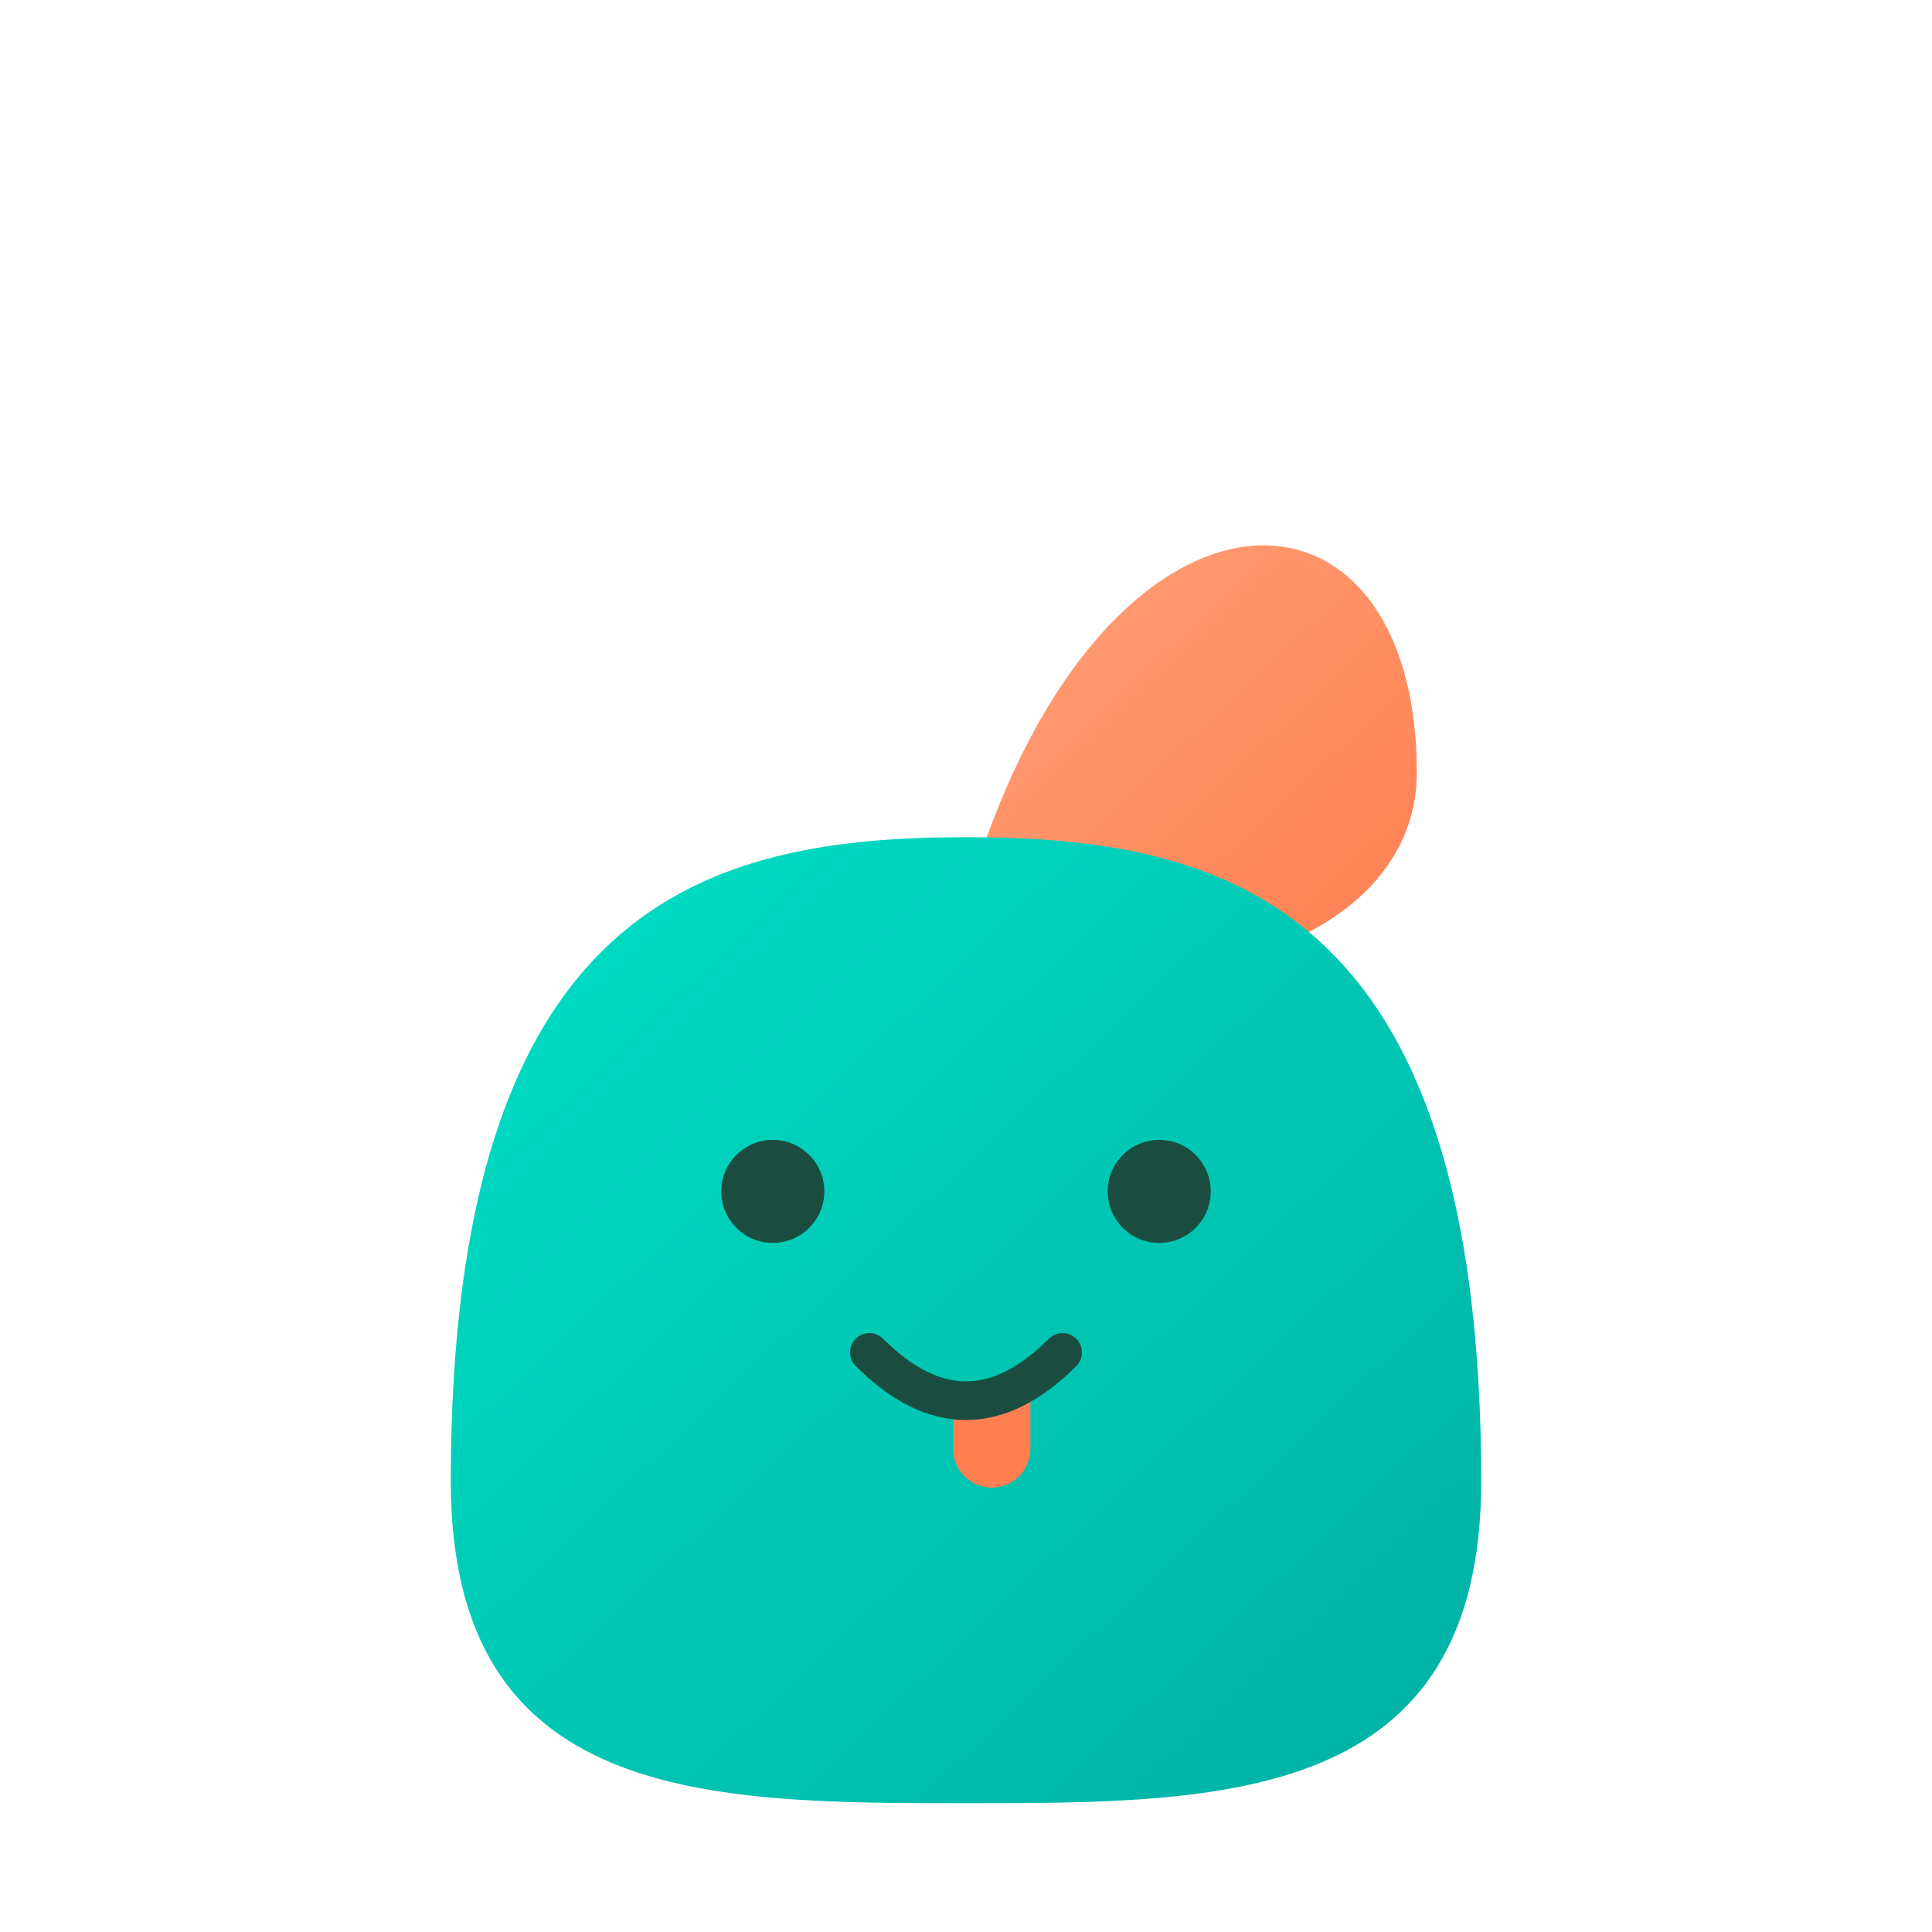
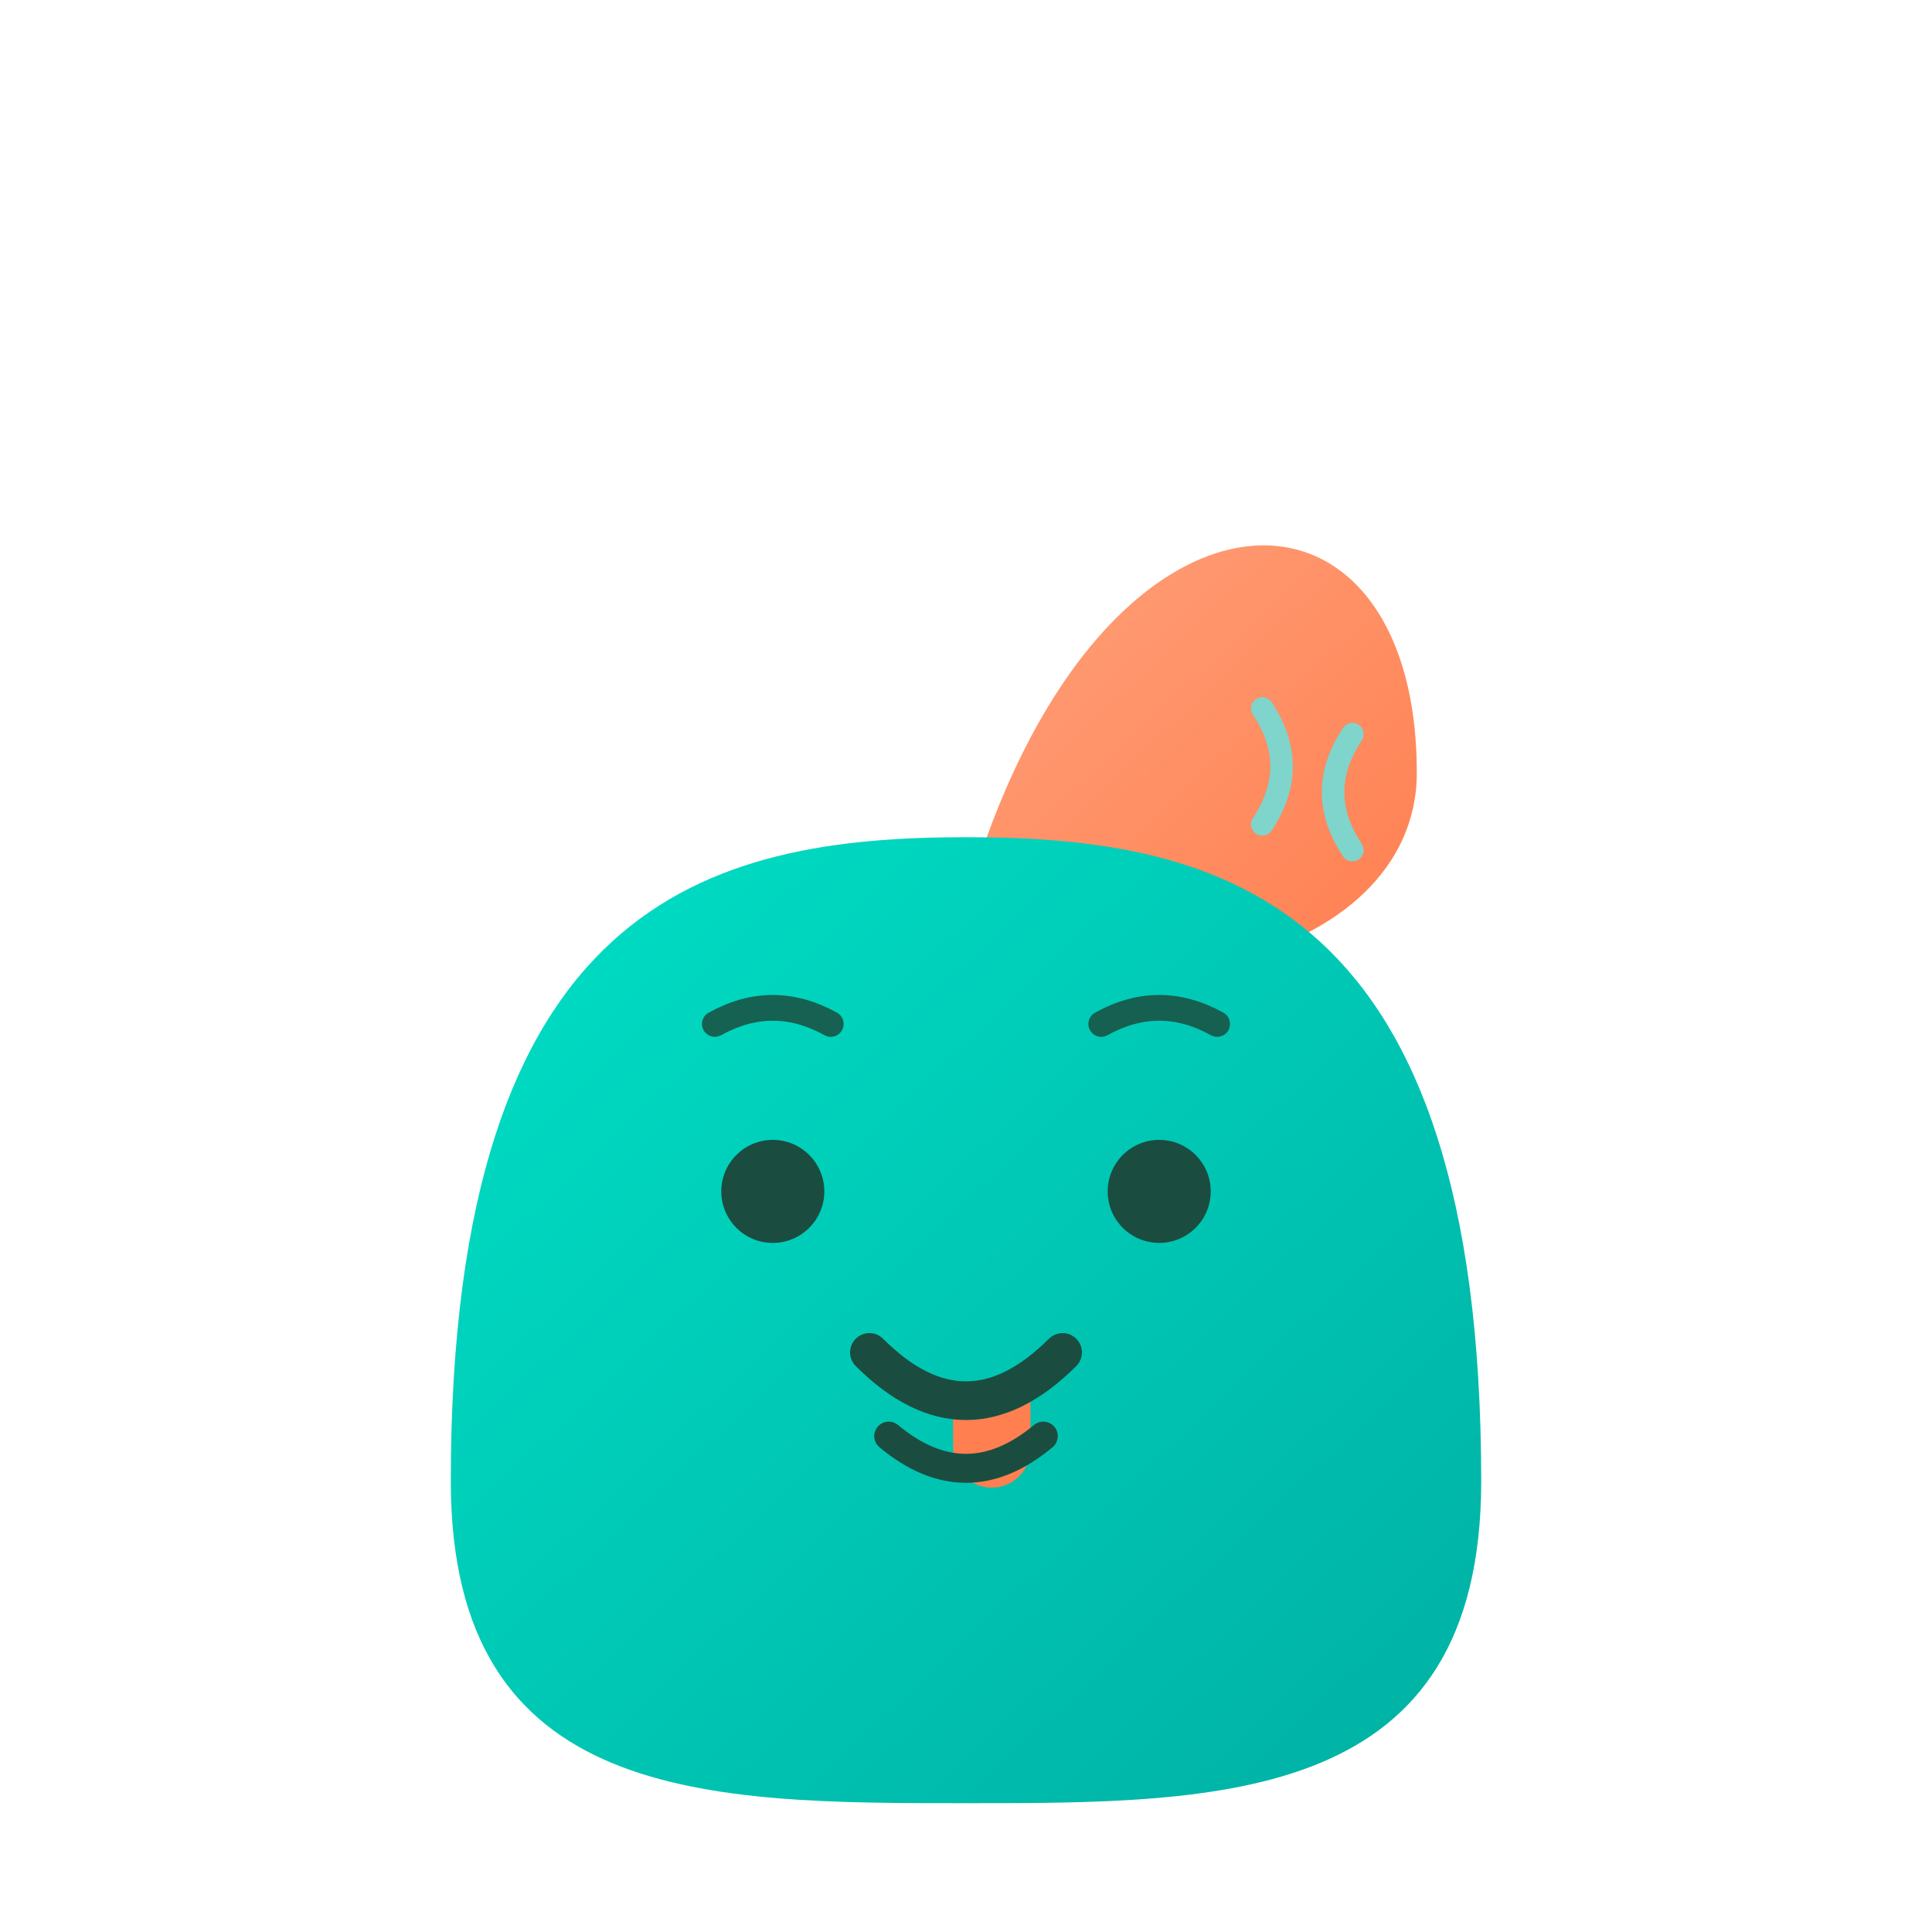
<svg xmlns="http://www.w3.org/2000/svg" viewBox="0 0 300 300" role="img" aria-label="Nuvia">
  <style>
    @keyframes float-cucina { 0%, 100% { transform: translateY(0px); } 50% { transform: translateY(-5px); } }
    @keyframes lick-cucina { 0%, 100% { transform: translateX(0px); } 50% { transform: translateX(4px); } }
    .mascot-body-cucina { animation: float-cucina 3s ease-in-out infinite; }
    .tongue-cucina { animation: lick-cucina 2s ease-in-out infinite; }
+   
+     /* IL RESPIRO — 1,5%: sotto la soglia di ciò che si nota, sopra
+        quella di ciò che si sente. È questo che separa un
+        personaggio da un disegno. */
+     @keyframes respiro-cucina{0%,100%{transform:scale(1,1)}50%{transform:scale(1.015,0.99)}}
+     .respira-cucina{animation:respiro-cucina 4.1s ease-in-out infinite;transform-origin:150px 280px}
+     /* L'AMMICCO — due periodi non multipli (4,3 e 7,1 s) così
+        l'occhio non trova mai il ritmo: un blink regolare è la cosa
+        più inquietante che si possa fare a una faccia. */
+     @keyframes ammicco-cucina{0%,92%,100%{transform:scaleY(1)}95%{transform:scaleY(0.08)}}
+     @keyframes ammicco2-cucina{0%,96%,100%{transform:scaleY(1)}98%{transform:scaleY(0.12)}}
+     .occhi-cucina{animation:ammicco-cucina 4.3s infinite,ammicco2-cucina 7.1s infinite;
+       transform-origin:150px 185px}
+ 
+     /* l'assaggio: si sporge in avanti e torna, come chi prova il sugo */
+     @keyframes assaggia-cucina{0%,70%,100%{transform:translateY(0) rotate(0)}
+       80%{transform:translateY(3px) rotate(-3deg)}}
+     .corpo-cucina{animation:assaggia-cucina 5.3s ease-in-out infinite;transform-origin:150px 220px}
+     /* LE SOPRACCIGLIA — è qui che vive l'espressione. Due linee
+        corte che si alzano di due gradi cambiano l'umore di una
+        faccia più di qualunque altra cosa: il cinema d'animazione
+        lo sa da cent'anni. */
+     @keyframes so-cucina{0%,88%,100%{transform:translateY(0)}92%{transform:translateY(-3px)}}
+     .sopracciglia-cucina{animation:so-cucina 5.7s ease-in-out infinite;transform-origin:150px 159px}
+     /* LA BOCCA si muove POCO e con un periodo diverso da tutto
+        il resto: se battesse a tempo col respiro sembrerebbe un
+        meccanismo, non una creatura. */
+     @keyframes bocca-cucina{0%,100%{transform:scale(1,1)}50%{transform:scale(1.06,1.1)}}
+     .bocca-cucina{animation:bocca-cucina 5.3s ease-in-out infinite;transform-origin:150px 223px}
+     /* IL DONDOLIO — un grado e mezzo, lentissimo: nessuno lo nota
+        guardando, tutti lo notano se manca. */
+     @keyframes ondeggio-cucina{0%,100%{transform:rotate(-1.2deg)}50%{transform:rotate(1.2deg)}}
+     .ondeggia-cucina{animation:ondeggio-cucina 6.7s ease-in-out infinite;transform-origin:150px 280px}
+     /* IL VAPORE sale ondeggiando: due scie con periodi diversi,
+        perché il vapore vero non sale mai in colonna. */
+     @keyframes vap1-cucina{0%{transform:translate(0,6px) scale(.8);opacity:0}
+       30%{opacity:.5}100%{transform:translate(-7px,-30px) scale(1.3);opacity:0}}
+     .vap1-cucina{animation:vap1-cucina 3.1s ease-out infinite}
+     .vap2-cucina{animation:vap1-cucina 3.8s ease-out infinite .8s}
  @media (prefers-reduced-motion: reduce){*{animation:none!important}}</style>
  <defs>
    <linearGradient id="tealGrad-cucina" x1="0%" y1="0%" x2="100%" y2="100%">
      <stop offset="0%" stop-color="#00E0C6" />
      <stop offset="100%" stop-color="#00AFA3" />
    </linearGradient>
    <linearGradient id="coralGrad-cucina" x1="0%" y1="0%" x2="100%" y2="100%">
      <stop offset="0%" stop-color="#FFA07A" />
      <stop offset="100%" stop-color="#FF7F50" />
    </linearGradient>
  </defs>
-   <g class="mascot-body-cucina">
-     <path d="M 150,140 C 170,70 220,70 220,120 C 220,150 170,160 150,140" fill="url(#coralGrad-cucina)" />
-     <path d="M 70,230 C 70,140 110,130 150,130 C 190,130 230,140 230,230 C 230,280 190,280 150,280 C 110,280 70,280 70,230" fill="url(#tealGrad-cucina)" />
-     <circle cx="120" cy="185" r="8" fill="#1A4D40" />
-     <circle cx="180" cy="185" r="8" fill="#1A4D40" />
-     <path class="tongue-cucina" d="M 148,216 L 148,225 A 6,6 0 0,0 160,225 L 160,212 Z" fill="#FF7F50" />
-     <path d="M 135,210 Q 150,225 165,210" fill="none" stroke="#1A4D40" stroke-width="6" stroke-linecap="round" />
+   <g class="ondeggia-cucina">
+     <g class="respira-cucina">
+       <g class="corpo-cucina">
+         <g class="mascot-body-cucina">
+           <path d="M 150,140 C 170,70 220,70 220,120 C 220,150 170,160 150,140" fill="url(#coralGrad-cucina)" />
+           <path d="M 70,230 C 70,140 110,130 150,130 C 190,130 230,140 230,230 C 230,280 190,280 150,280 C 110,280 70,280 70,230" fill="url(#tealGrad-cucina)" />
+           <g class="occhi-cucina">
+             <circle cx="120" cy="185" r="8" fill="#1A4D40" />
+             <circle cx="180" cy="185" r="8" fill="#1A4D40" />
+           </g>
+           <path class="tongue-cucina" d="M 148,216 L 148,225 A 6,6 0 0,0 160,225 L 160,212 Z" fill="#FF7F50" />
+           <path d="M 135,210 Q 150,225 165,210" fill="none" stroke="#1A4D40" stroke-width="6" stroke-linecap="round" />
+           <g class="sopracciglia-cucina" opacity=".85">
+             <path d="M 111 159 q 9 -5 18 0" stroke="#1A4D40" stroke-width="4" stroke-linecap="round" fill="none" />
+             <path d="M 171 159 q 9 -5 18 0" stroke="#1A4D40" stroke-width="4" stroke-linecap="round" fill="none" />
+           </g>
+           <path class="bocca-cucina" d="M 138 223 q 12 10 24 0" stroke="#1A4D40" stroke-width="4.5" stroke-linecap="round" fill="none" />
+         </g>
+       </g>
+     </g>
+   </g>
+   <g stroke="#7FD4CC" stroke-width="3.5" stroke-linecap="round" fill="none">
+     <path class="vap1-cucina" d="M 196 128 q 6 -9 0 -18" />
+     <path class="vap2-cucina" d="M 210 132 q -6 -9 0 -18" />
  </g>
</svg>
